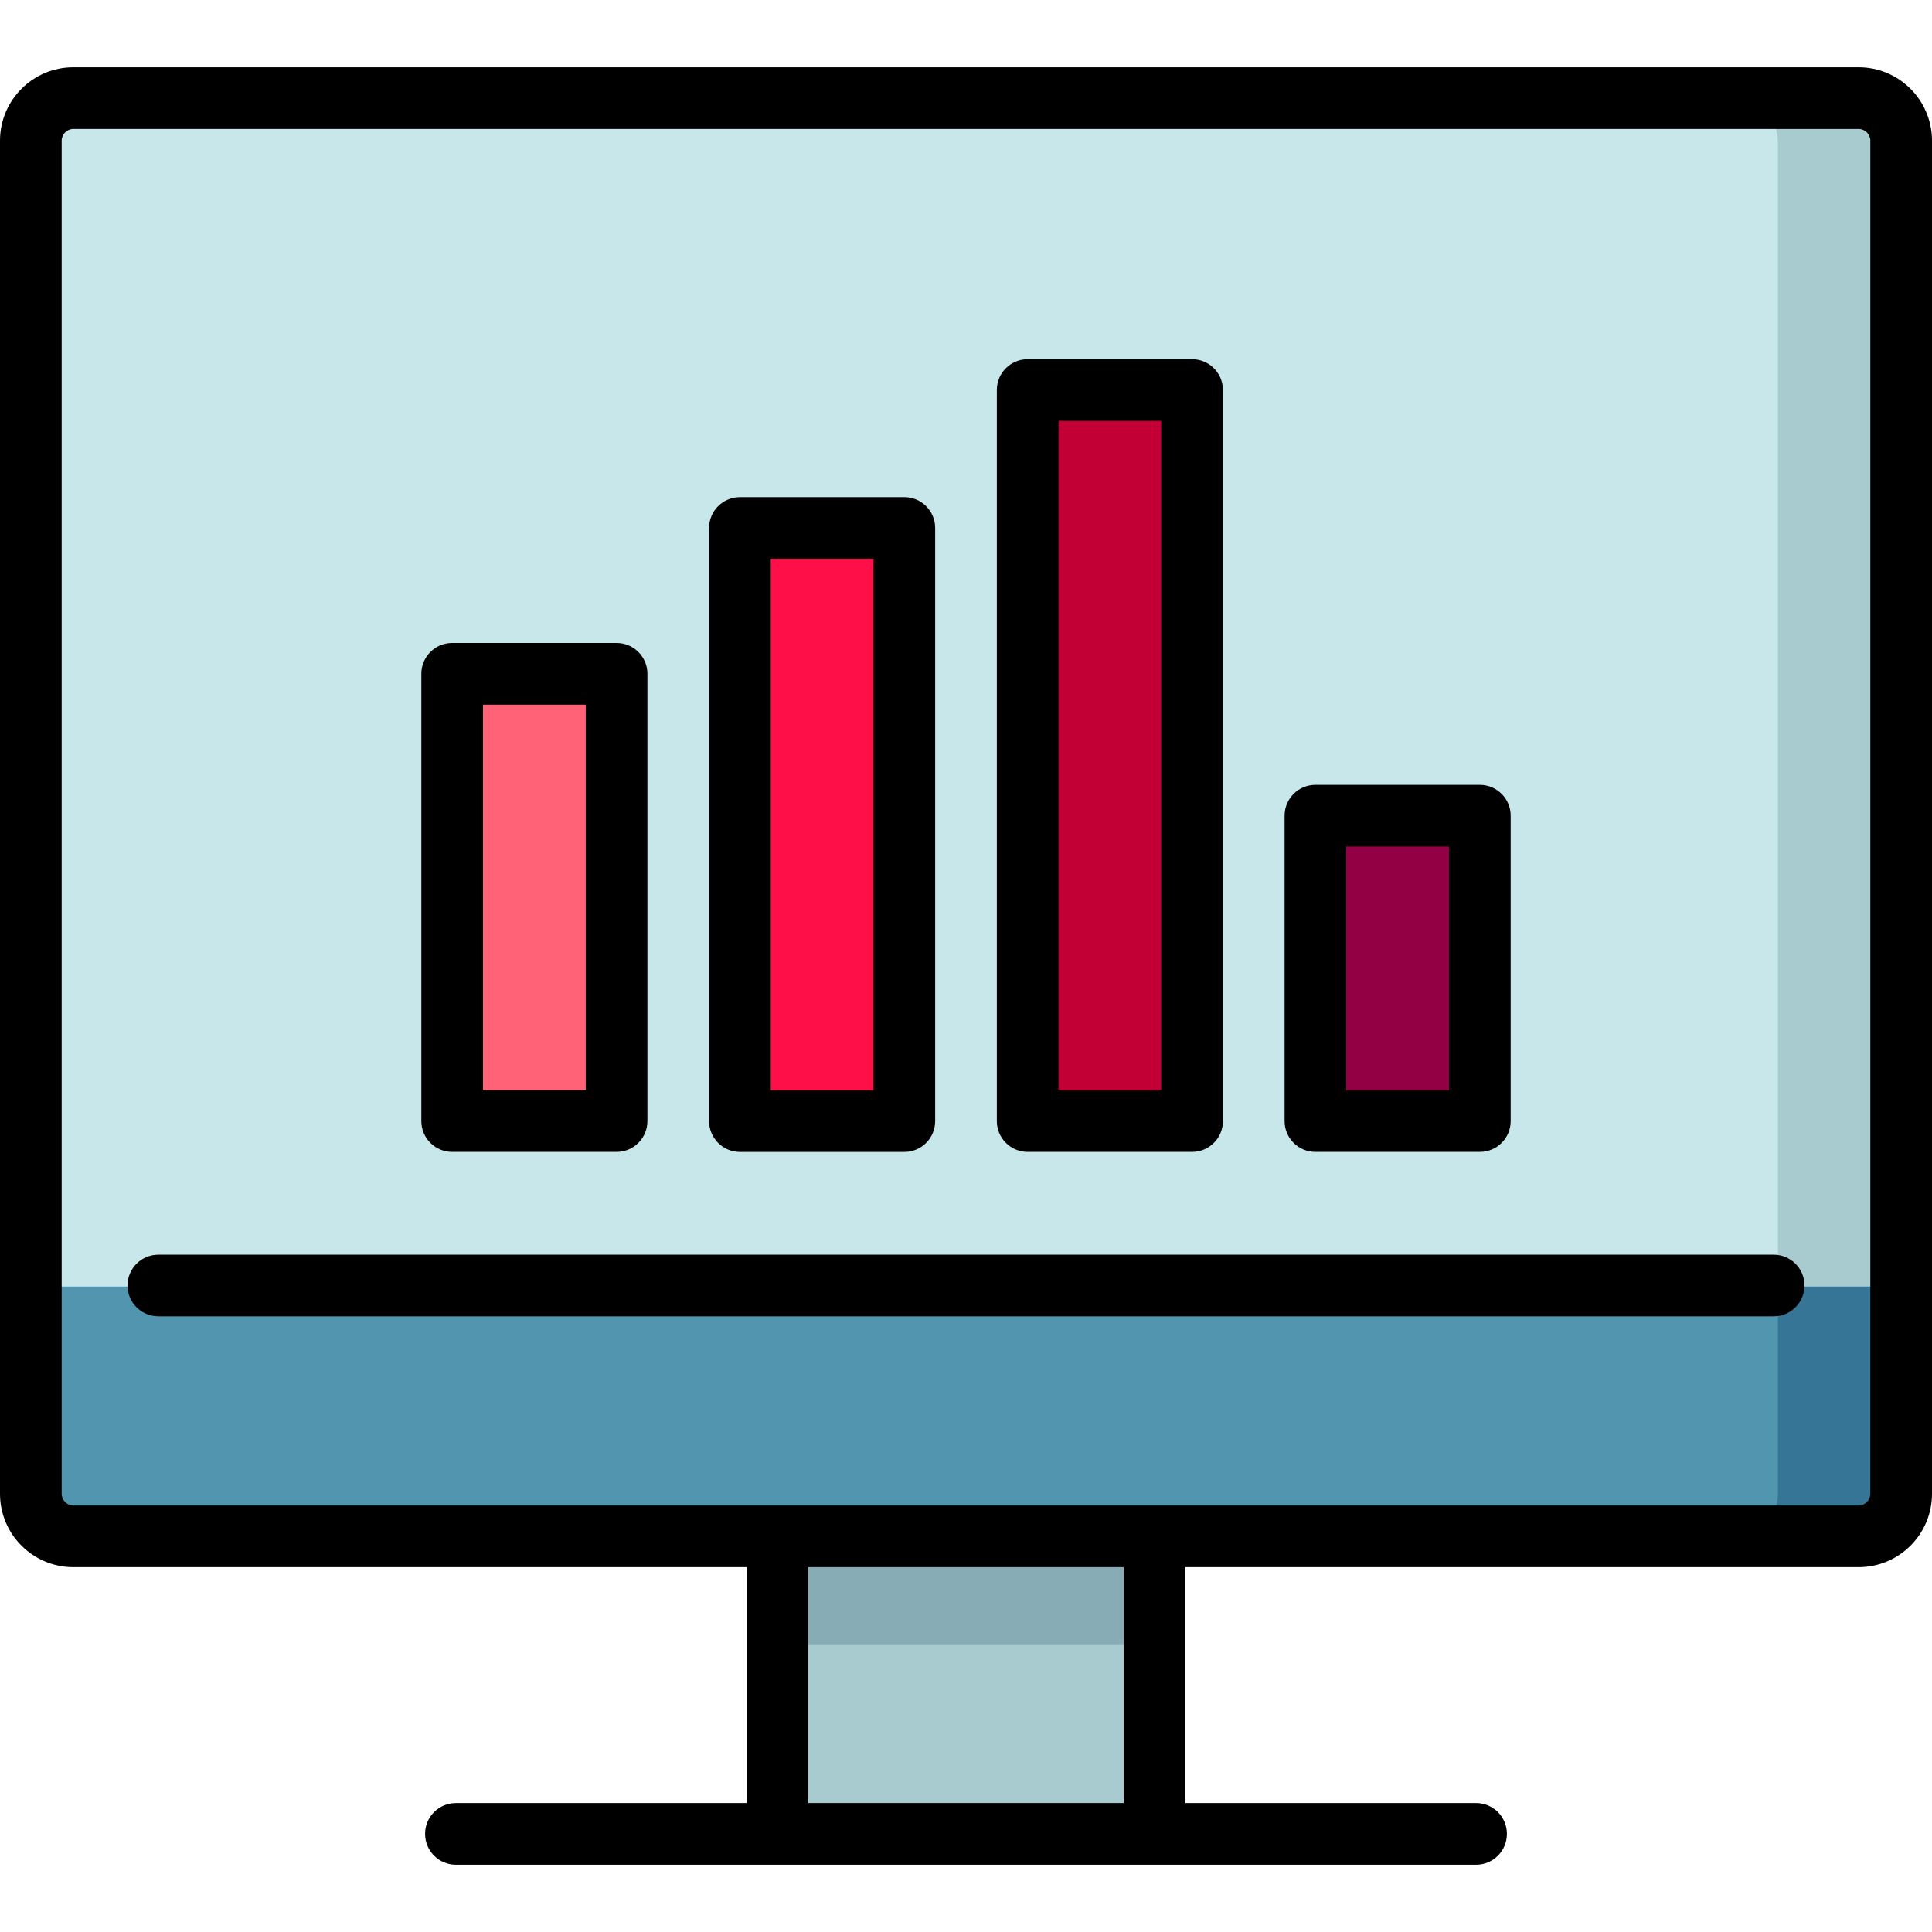
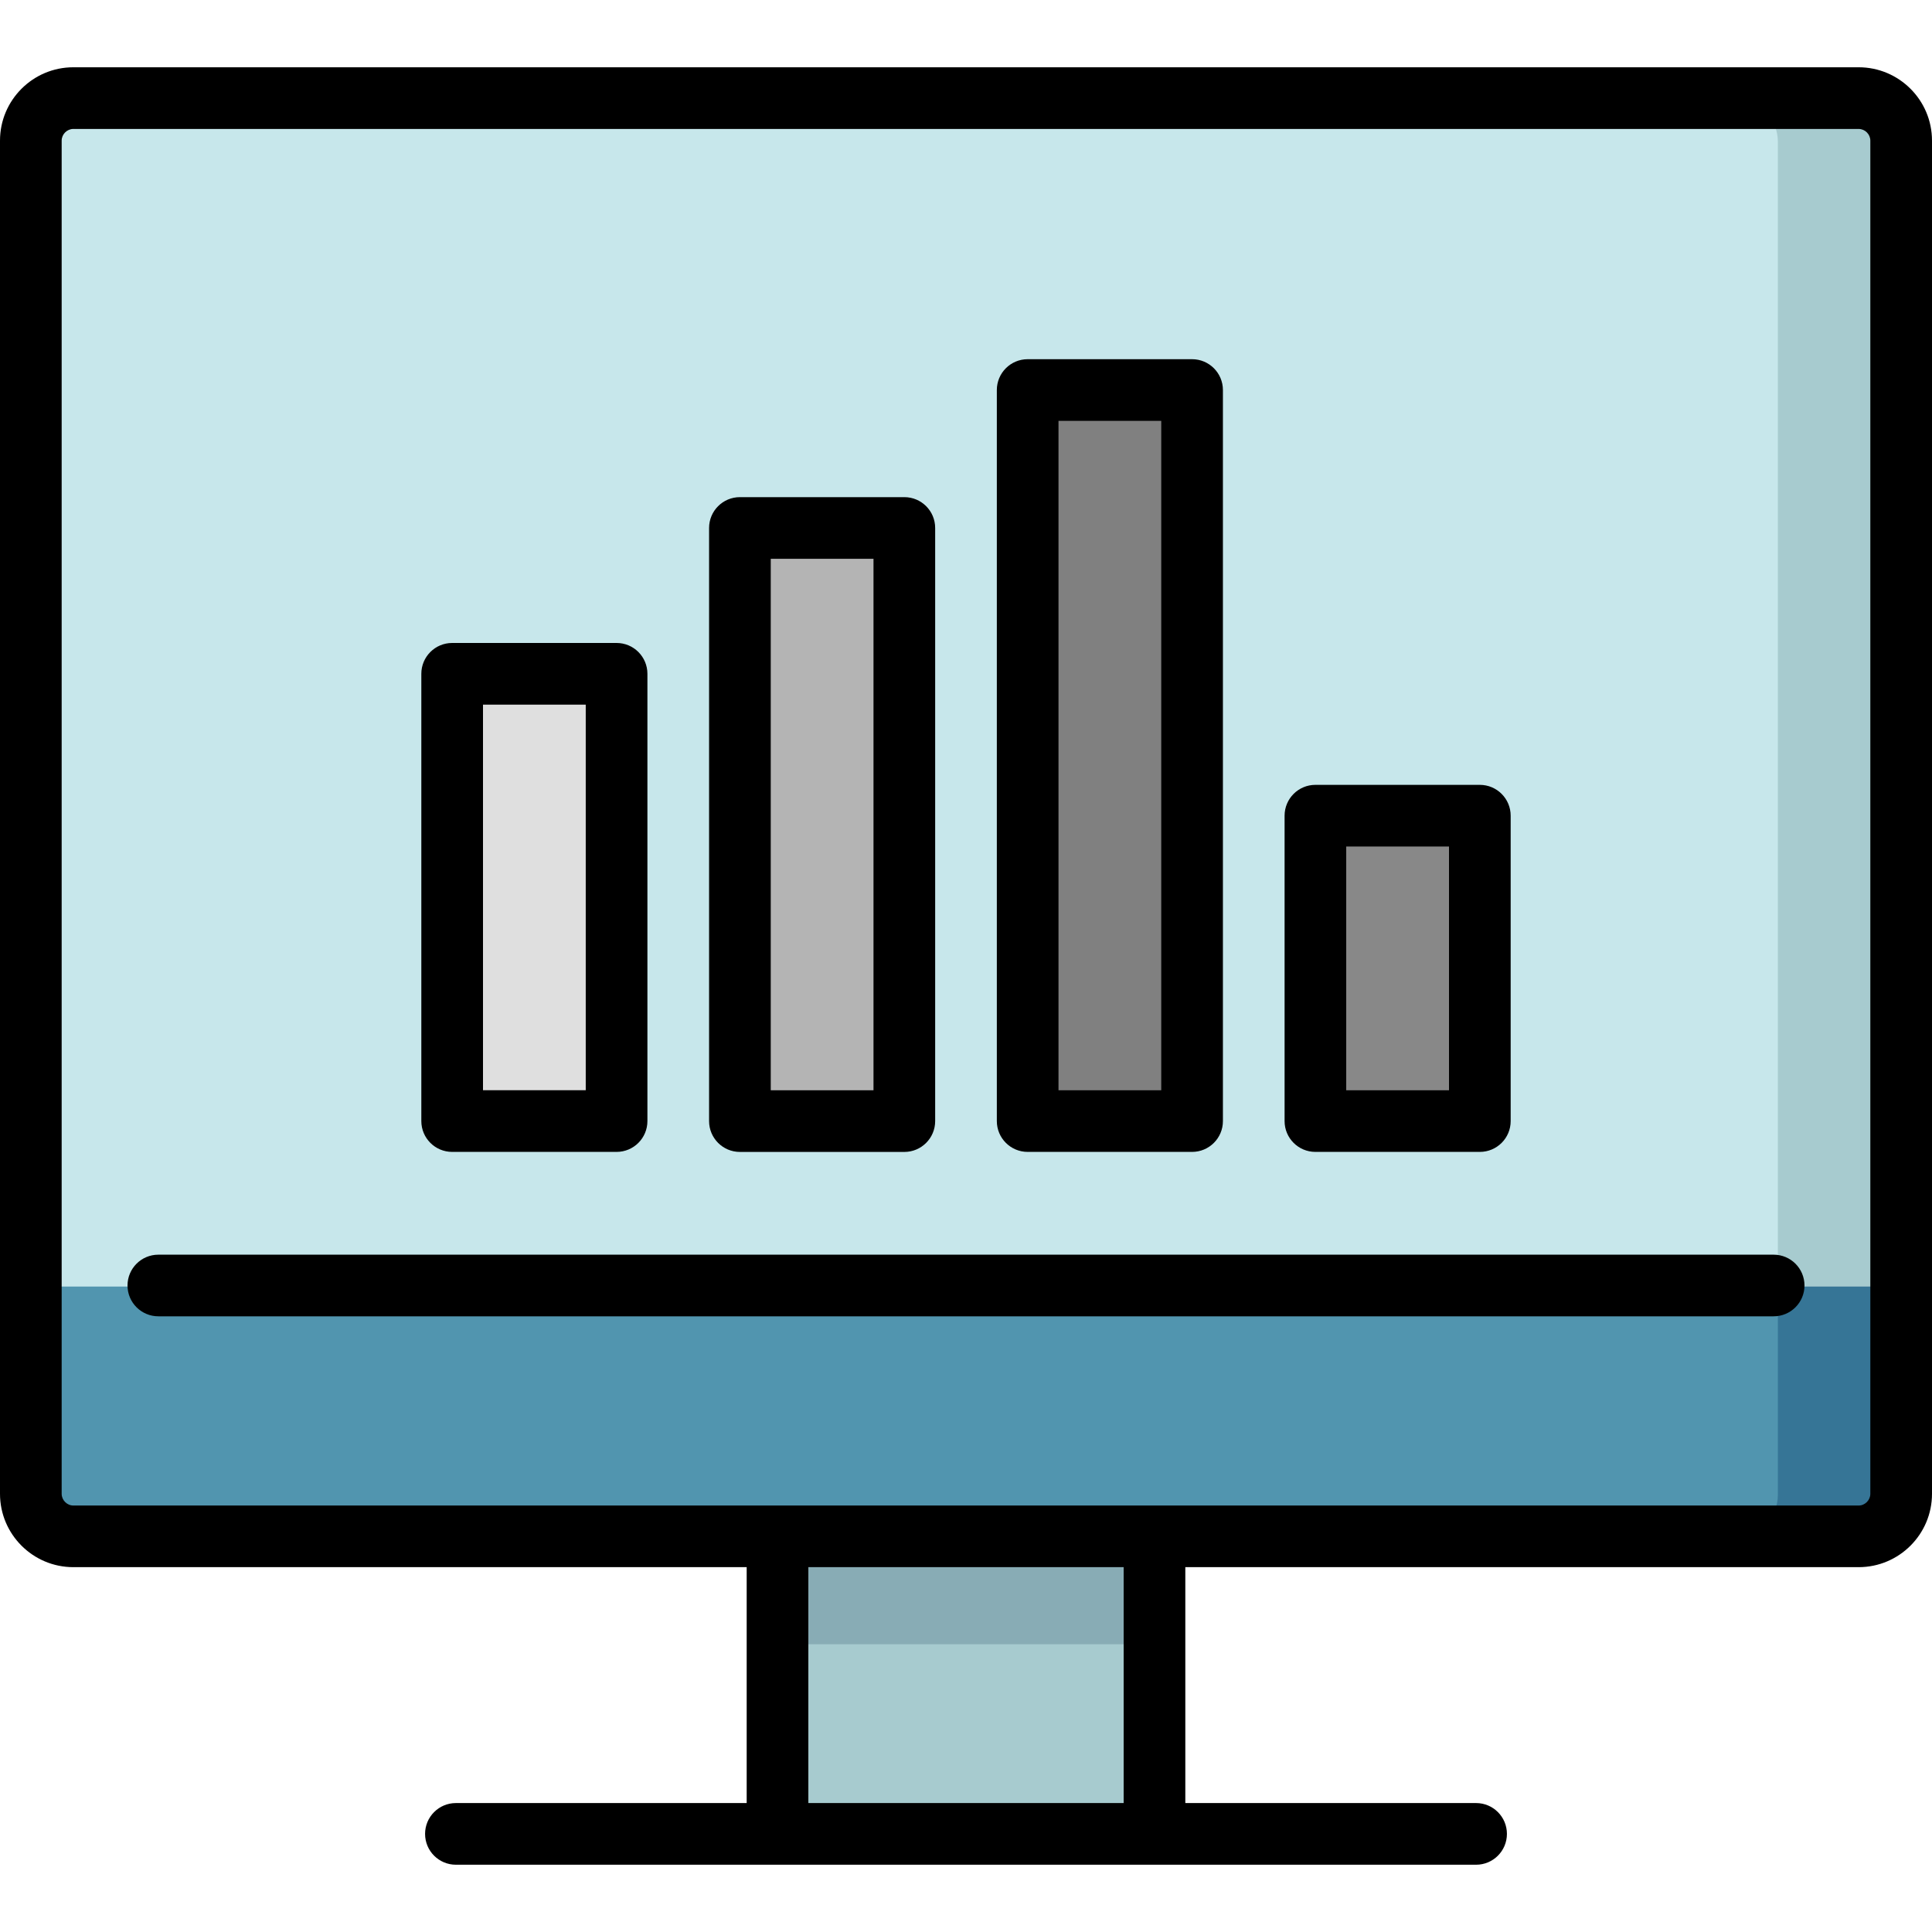
<svg xmlns="http://www.w3.org/2000/svg" width="50" height="50" viewBox="0 0 50 50" fill="none">
  <path d="M29.894 37.234V42.553L25 44.681L20.106 42.553V37.234H29.894Z" fill="#88ACB5" />
  <path d="M29.893 42.553H20.106V47.062H29.893V42.553Z" fill="#A7CBCF" />
  <path d="M48.102 2.565H44.911V35.423L49.202 33.296V3.665C49.202 3.061 48.707 2.565 48.102 2.565Z" fill="#A7CBCF" />
  <path d="M44.911 2.565H1.898C1.293 2.565 0.798 3.061 0.798 3.665V33.296L3.989 35.423H46.011V3.665C46.011 3.061 45.516 2.565 44.911 2.565Z" fill="#C7E7EB" />
  <path d="M46.011 33.296L44.911 39.787H48.102C48.707 39.787 49.202 39.293 49.202 38.687V33.296H46.011Z" fill="#367596" />
  <path d="M0.798 33.296V38.687C0.798 39.293 1.293 39.787 1.898 39.787H44.911C45.516 39.787 46.011 39.293 46.011 38.687V33.296H0.798Z" fill="#5195AF" />
-   <path d="M15.957 17.465H11.702V29.04H15.957V17.465Z" fill="#FF6176" />
-   <path d="M23.404 13.69H19.149V29.04H23.404V13.69Z" fill="#FF0F47" />
-   <path d="M30.851 10.121H26.596V29.04H30.851V10.121Z" fill="#C20035" />
-   <path d="M38.298 21.137H34.042V29.04H38.298V21.137Z" fill="#940044" />
+   <path d="M15.957 17.465H11.702V29.04H15.957V17.465Z" fill="#DFDFDF" />
+   <path d="M23.404 13.69H19.149V29.04H23.404V13.69Z" fill="#B4B4B4" />
+   <path d="M30.851 10.121H26.596V29.04H30.851V10.121Z" fill="#808080" />
+   <path d="M38.298 21.137H34.042V29.04H38.298V21.137Z" fill="#888888" />
  <path d="M48.102 1.741H1.898C0.851 1.741 0 2.592 0 3.639V38.66C0 39.707 0.851 40.558 1.898 40.558H19.324V46.663H11.799C11.358 46.663 11.001 47.02 11.001 47.461C11.001 47.902 11.358 48.259 11.799 48.259H38.201C38.642 48.259 38.999 47.902 38.999 47.461C38.999 47.02 38.642 46.663 38.201 46.663H30.676V40.558H48.102C49.149 40.558 50 39.707 50 38.66V3.639C50 2.592 49.148 1.741 48.102 1.741ZM29.08 46.663H20.92V40.558H29.08V46.663ZM48.404 38.66C48.404 38.824 48.266 38.963 48.102 38.963H1.898C1.734 38.963 1.596 38.824 1.596 38.66V3.639C1.596 3.475 1.734 3.337 1.898 3.337H48.102C48.266 3.337 48.404 3.475 48.404 3.639V38.66H48.404Z" fill="black" />
  <path d="M45.902 32.471H4.098C3.658 32.471 3.3 32.828 3.3 33.269C3.3 33.709 3.658 34.066 4.098 34.066H45.902C46.343 34.066 46.7 33.709 46.7 33.269C46.7 32.828 46.343 32.471 45.902 32.471Z" fill="black" />
  <path d="M11.702 29.811H15.957C16.398 29.811 16.755 29.454 16.755 29.013V17.438C16.755 16.997 16.398 16.64 15.957 16.64H11.702C11.261 16.64 10.904 16.997 10.904 17.438V29.013C10.904 29.454 11.261 29.811 11.702 29.811ZM12.5 18.236H15.159V28.215H12.5V18.236Z" fill="black" />
  <path d="M19.149 29.812H23.404C23.845 29.812 24.202 29.454 24.202 29.014V13.664C24.202 13.223 23.845 12.866 23.404 12.866H19.149C18.708 12.866 18.351 13.223 18.351 13.664V29.014C18.351 29.454 18.708 29.812 19.149 29.812ZM19.947 14.461H22.606V28.216H19.947V14.461Z" fill="black" />
  <path d="M26.596 29.811H30.851C31.292 29.811 31.649 29.454 31.649 29.014V10.094C31.649 9.654 31.292 9.296 30.851 9.296H26.596C26.155 9.296 25.798 9.654 25.798 10.094V29.013C25.798 29.454 26.155 29.811 26.596 29.811ZM27.394 10.892H30.053V28.216H27.394V10.892Z" fill="black" />
  <path d="M34.042 29.811H38.298C38.739 29.811 39.096 29.454 39.096 29.014V21.11C39.096 20.67 38.739 20.312 38.298 20.312H34.042C33.602 20.312 33.245 20.67 33.245 21.11V29.014C33.245 29.454 33.602 29.811 34.042 29.811ZM34.84 21.908H37.5V28.216H34.84V21.908Z" fill="black" />
</svg>
